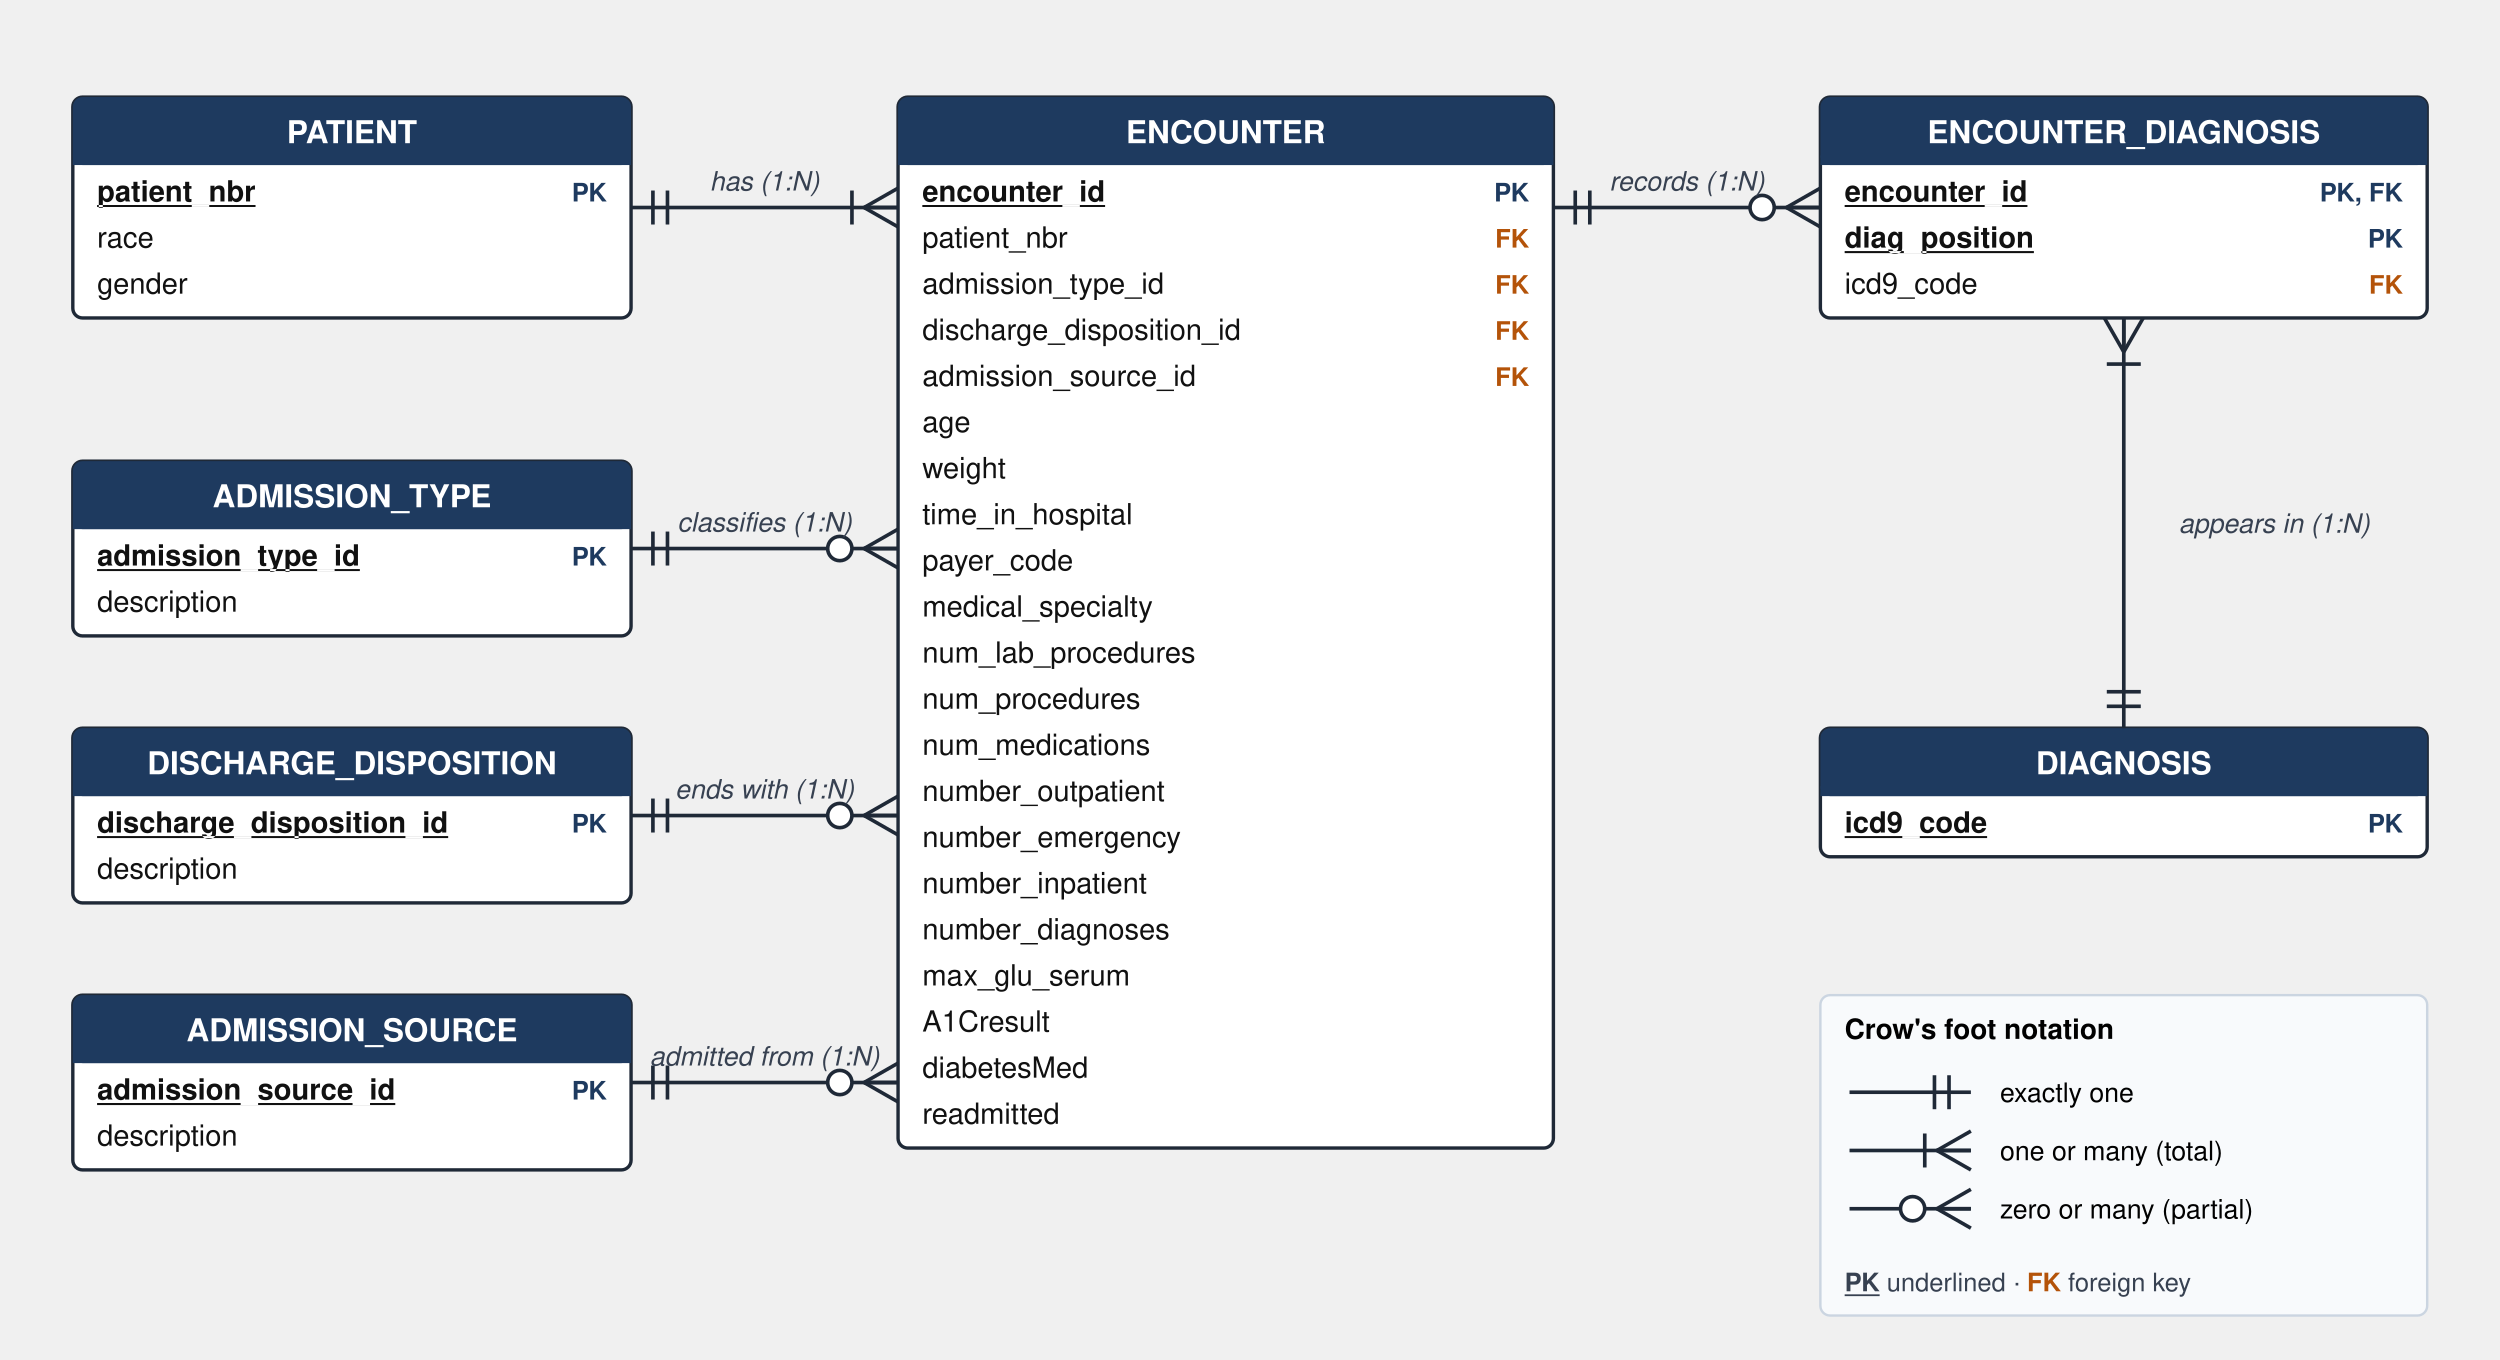
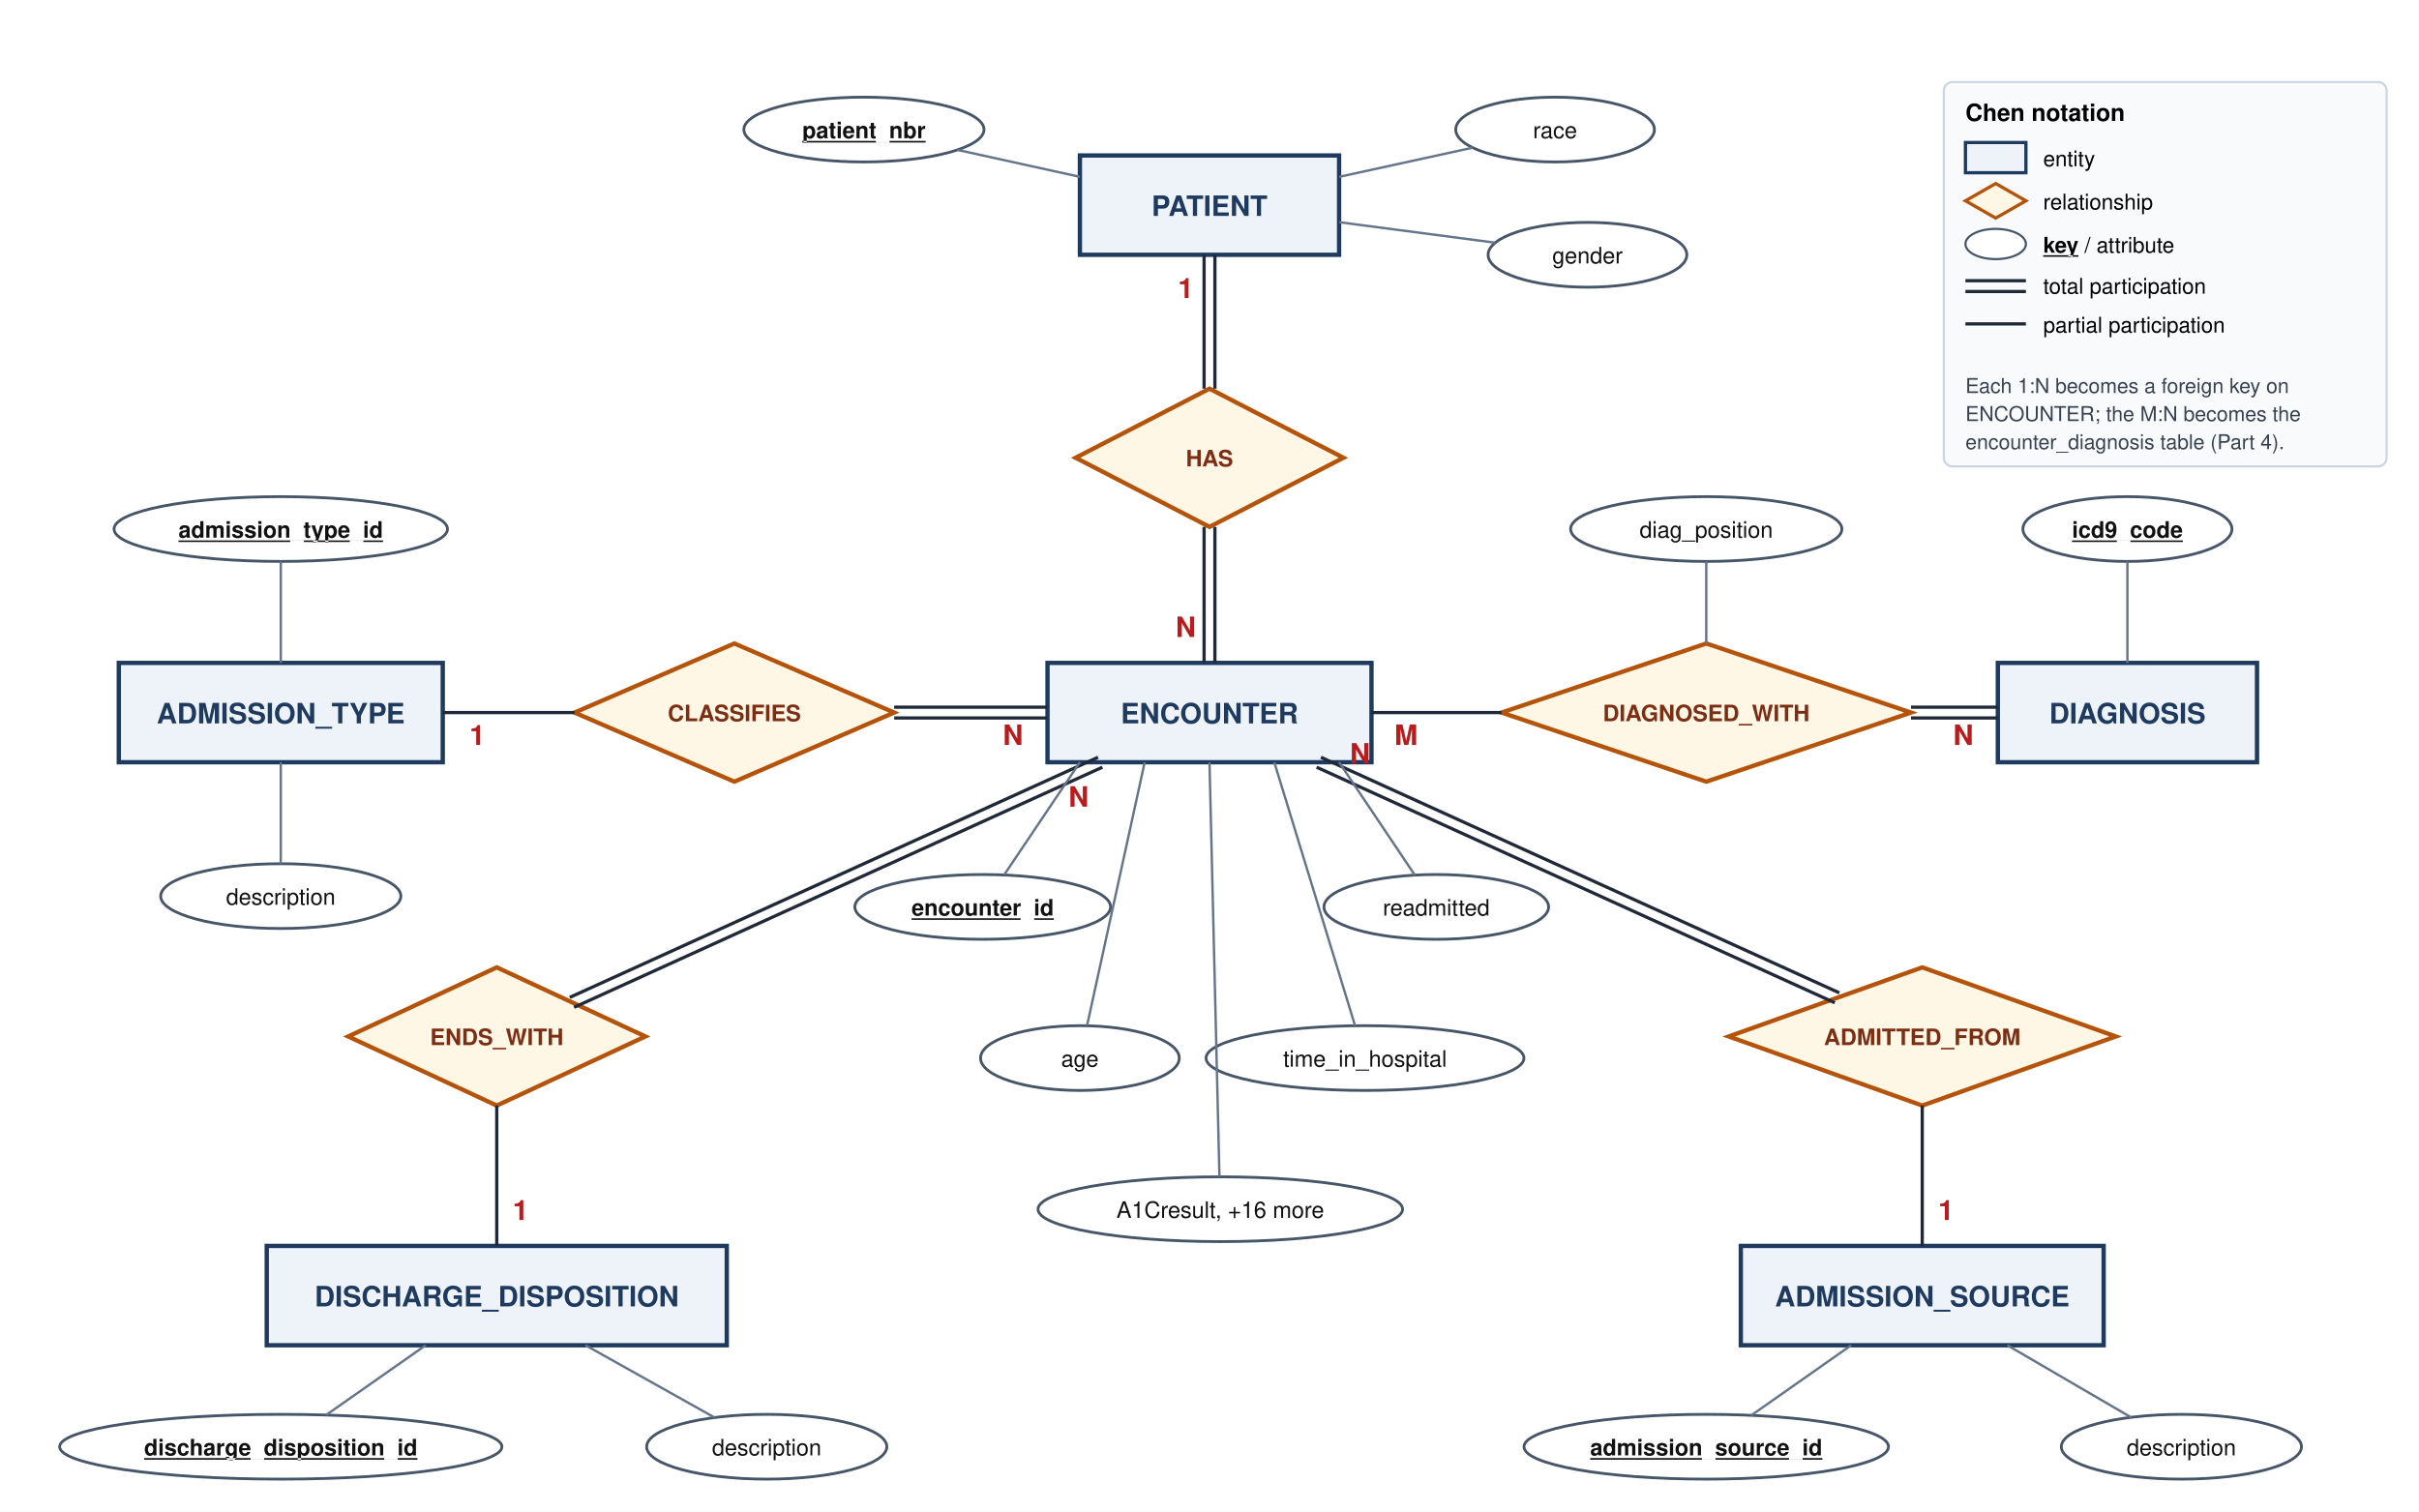
- <svg xmlns="http://www.w3.org/2000/svg" viewBox="0 0 1030 560" font-family="Helvetica, Arial, sans-serif">
-   <rect x="30" y="40" width="230" height="91" rx="4" fill="#fff" stroke="#1f2937" stroke-width="1.4" />
-   <rect x="30" y="40" width="230" height="28" rx="4" fill="#1e3a5f" />
-   <rect x="30" y="64" width="230" height="4" fill="#1e3a5f" />
-   <text x="145.0" y="59" text-anchor="middle" font-weight="700" font-size="13" fill="#fff">PATIENT</text>
-   <text x="40" y="83" font-size="12" font-weight="700" text-decoration="underline" fill="#111">patient_nbr</text>
-   <text x="250" y="83" text-anchor="end" font-size="10.5" fill="#1e3a5f" font-weight="700">PK</text>
-   <text x="40" y="102" font-size="12" fill="#111">race</text>
-   <text x="40" y="121" font-size="12" fill="#111">gender</text>
-   <rect x="30" y="190" width="230" height="72" rx="4" fill="#fff" stroke="#1f2937" stroke-width="1.4" />
-   <rect x="30" y="190" width="230" height="28" rx="4" fill="#1e3a5f" />
-   <rect x="30" y="214" width="230" height="4" fill="#1e3a5f" />
-   <text x="145.0" y="209" text-anchor="middle" font-weight="700" font-size="13" fill="#fff">ADMISSION_TYPE</text>
-   <text x="40" y="233" font-size="12" font-weight="700" text-decoration="underline" fill="#111">admission_type_id</text>
-   <text x="250" y="233" text-anchor="end" font-size="10.5" fill="#1e3a5f" font-weight="700">PK</text>
-   <text x="40" y="252" font-size="12" fill="#111">description</text>
-   <rect x="30" y="300" width="230" height="72" rx="4" fill="#fff" stroke="#1f2937" stroke-width="1.4" />
-   <rect x="30" y="300" width="230" height="28" rx="4" fill="#1e3a5f" />
-   <rect x="30" y="324" width="230" height="4" fill="#1e3a5f" />
-   <text x="145.0" y="319" text-anchor="middle" font-weight="700" font-size="13" fill="#fff">DISCHARGE_DISPOSITION</text>
-   <text x="40" y="343" font-size="12" font-weight="700" text-decoration="underline" fill="#111">discharge_disposition_id</text>
-   <text x="250" y="343" text-anchor="end" font-size="10.5" fill="#1e3a5f" font-weight="700">PK</text>
-   <text x="40" y="362" font-size="12" fill="#111">description</text>
-   <rect x="30" y="410" width="230" height="72" rx="4" fill="#fff" stroke="#1f2937" stroke-width="1.4" />
-   <rect x="30" y="410" width="230" height="28" rx="4" fill="#1e3a5f" />
-   <rect x="30" y="434" width="230" height="4" fill="#1e3a5f" />
-   <text x="145.0" y="429" text-anchor="middle" font-weight="700" font-size="13" fill="#fff">ADMISSION_SOURCE</text>
-   <text x="40" y="453" font-size="12" font-weight="700" text-decoration="underline" fill="#111">admission_source_id</text>
-   <text x="250" y="453" text-anchor="end" font-size="10.5" fill="#1e3a5f" font-weight="700">PK</text>
-   <text x="40" y="472" font-size="12" fill="#111">description</text>
-   <rect x="370" y="40" width="270" height="433" rx="4" fill="#fff" stroke="#1f2937" stroke-width="1.4" />
-   <rect x="370" y="40" width="270" height="28" rx="4" fill="#1e3a5f" />
-   <rect x="370" y="64" width="270" height="4" fill="#1e3a5f" />
-   <text x="505.0" y="59" text-anchor="middle" font-weight="700" font-size="13" fill="#fff">ENCOUNTER</text>
-   <text x="380" y="83" font-size="12" font-weight="700" text-decoration="underline" fill="#111">encounter_id</text>
-   <text x="630" y="83" text-anchor="end" font-size="10.5" fill="#1e3a5f" font-weight="700">PK</text>
-   <text x="380" y="102" font-size="12" fill="#111">patient_nbr</text>
-   <text x="630" y="102" text-anchor="end" font-size="10.5" fill="#b45309" font-weight="700">FK</text>
-   <text x="380" y="121" font-size="12" fill="#111">admission_type_id</text>
-   <text x="630" y="121" text-anchor="end" font-size="10.5" fill="#b45309" font-weight="700">FK</text>
-   <text x="380" y="140" font-size="12" fill="#111">discharge_disposition_id</text>
-   <text x="630" y="140" text-anchor="end" font-size="10.5" fill="#b45309" font-weight="700">FK</text>
-   <text x="380" y="159" font-size="12" fill="#111">admission_source_id</text>
-   <text x="630" y="159" text-anchor="end" font-size="10.5" fill="#b45309" font-weight="700">FK</text>
-   <text x="380" y="178" font-size="12" fill="#111">age</text>
-   <text x="380" y="197" font-size="12" fill="#111">weight</text>
-   <text x="380" y="216" font-size="12" fill="#111">time_in_hospital</text>
-   <text x="380" y="235" font-size="12" fill="#111">payer_code</text>
-   <text x="380" y="254" font-size="12" fill="#111">medical_specialty</text>
-   <text x="380" y="273" font-size="12" fill="#111">num_lab_procedures</text>
-   <text x="380" y="292" font-size="12" fill="#111">num_procedures</text>
-   <text x="380" y="311" font-size="12" fill="#111">num_medications</text>
-   <text x="380" y="330" font-size="12" fill="#111">number_outpatient</text>
-   <text x="380" y="349" font-size="12" fill="#111">number_emergency</text>
-   <text x="380" y="368" font-size="12" fill="#111">number_inpatient</text>
-   <text x="380" y="387" font-size="12" fill="#111">number_diagnoses</text>
-   <text x="380" y="406" font-size="12" fill="#111">max_glu_serum</text>
-   <text x="380" y="425" font-size="12" fill="#111">A1Cresult</text>
-   <text x="380" y="444" font-size="12" fill="#111">diabetesMed</text>
-   <text x="380" y="463" font-size="12" fill="#111">readmitted</text>
-   <rect x="750" y="40" width="250" height="91" rx="4" fill="#fff" stroke="#1f2937" stroke-width="1.4" />
-   <rect x="750" y="40" width="250" height="28" rx="4" fill="#1e3a5f" />
-   <rect x="750" y="64" width="250" height="4" fill="#1e3a5f" />
-   <text x="875.0" y="59" text-anchor="middle" font-weight="700" font-size="13" fill="#fff">ENCOUNTER_DIAGNOSIS</text>
-   <text x="760" y="83" font-size="12" font-weight="700" text-decoration="underline" fill="#111">encounter_id</text>
-   <text x="990" y="83" text-anchor="end" font-size="10.5" fill="#1e3a5f" font-weight="700">PK, FK</text>
-   <text x="760" y="102" font-size="12" font-weight="700" text-decoration="underline" fill="#111">diag_position</text>
-   <text x="990" y="102" text-anchor="end" font-size="10.5" fill="#1e3a5f" font-weight="700">PK</text>
-   <text x="760" y="121" font-size="12" fill="#111">icd9_code</text>
-   <text x="990" y="121" text-anchor="end" font-size="10.5" fill="#b45309" font-weight="700">FK</text>
-   <rect x="750" y="300" width="250" height="53" rx="4" fill="#fff" stroke="#1f2937" stroke-width="1.4" />
-   <rect x="750" y="300" width="250" height="28" rx="4" fill="#1e3a5f" />
-   <rect x="750" y="324" width="250" height="4" fill="#1e3a5f" />
-   <text x="875.0" y="319" text-anchor="middle" font-weight="700" font-size="13" fill="#fff">DIAGNOSIS</text>
-   <text x="760" y="343" font-size="12" font-weight="700" text-decoration="underline" fill="#111">icd9_code</text>
-   <text x="990" y="343" text-anchor="end" font-size="10.5" fill="#1e3a5f" font-weight="700">PK</text>
-   <line x1="260" y1="85.5" x2="370" y2="85.5" stroke="#1f2937" stroke-width="1.5" />
-   <line x1="269.0" y1="92.5" x2="269.0" y2="78.5" stroke="#1f2937" stroke-width="1.5" />
-   <line x1="275.0" y1="92.5" x2="275.0" y2="78.5" stroke="#1f2937" stroke-width="1.5" />
-   <line x1="356.0" y1="85.5" x2="370.0" y2="93.5" stroke="#1f2937" stroke-width="1.5" />
-   <line x1="356.0" y1="85.5" x2="370.0" y2="85.5" stroke="#1f2937" stroke-width="1.5" />
-   <line x1="356.0" y1="85.5" x2="370.0" y2="77.5" stroke="#1f2937" stroke-width="1.5" />
-   <line x1="351.0" y1="78.5" x2="351.0" y2="92.5" stroke="#1f2937" stroke-width="1.5" />
-   <text x="315.0" y="78.5" text-anchor="middle" font-size="11" font-style="italic" fill="#374151">has (1:N)</text>
-   <line x1="260" y1="226.0" x2="370" y2="226.0" stroke="#1f2937" stroke-width="1.5" />
-   <line x1="269.0" y1="233.0" x2="269.0" y2="219.0" stroke="#1f2937" stroke-width="1.5" />
-   <line x1="275.0" y1="233.0" x2="275.0" y2="219.0" stroke="#1f2937" stroke-width="1.5" />
-   <line x1="356.0" y1="226.0" x2="370.0" y2="234.0" stroke="#1f2937" stroke-width="1.5" />
-   <line x1="356.0" y1="226.0" x2="370.0" y2="226.0" stroke="#1f2937" stroke-width="1.5" />
-   <line x1="356.0" y1="226.0" x2="370.0" y2="218.0" stroke="#1f2937" stroke-width="1.5" />
-   <circle cx="346.0" cy="226.0" r="5" fill="#fff" stroke="#1f2937" stroke-width="1.5" />
-   <text x="315.0" y="219.0" text-anchor="middle" font-size="11" font-style="italic" fill="#374151">classifies (1:N)</text>
-   <line x1="260" y1="336.0" x2="370" y2="336.0" stroke="#1f2937" stroke-width="1.5" />
-   <line x1="269.0" y1="343.0" x2="269.0" y2="329.0" stroke="#1f2937" stroke-width="1.5" />
-   <line x1="275.0" y1="343.0" x2="275.0" y2="329.0" stroke="#1f2937" stroke-width="1.5" />
-   <line x1="356.0" y1="336.0" x2="370.0" y2="344.0" stroke="#1f2937" stroke-width="1.5" />
-   <line x1="356.0" y1="336.0" x2="370.0" y2="336.0" stroke="#1f2937" stroke-width="1.5" />
-   <line x1="356.0" y1="336.0" x2="370.0" y2="328.0" stroke="#1f2937" stroke-width="1.5" />
-   <circle cx="346.0" cy="336.0" r="5" fill="#fff" stroke="#1f2937" stroke-width="1.5" />
-   <text x="315.0" y="329.0" text-anchor="middle" font-size="11" font-style="italic" fill="#374151">ends with (1:N)</text>
-   <line x1="260" y1="446.0" x2="370" y2="446.0" stroke="#1f2937" stroke-width="1.5" />
-   <line x1="269.0" y1="453.0" x2="269.0" y2="439.0" stroke="#1f2937" stroke-width="1.5" />
-   <line x1="275.0" y1="453.0" x2="275.0" y2="439.0" stroke="#1f2937" stroke-width="1.5" />
-   <line x1="356.0" y1="446.0" x2="370.0" y2="454.0" stroke="#1f2937" stroke-width="1.5" />
-   <line x1="356.0" y1="446.0" x2="370.0" y2="446.0" stroke="#1f2937" stroke-width="1.5" />
-   <line x1="356.0" y1="446.0" x2="370.0" y2="438.0" stroke="#1f2937" stroke-width="1.5" />
-   <circle cx="346.0" cy="446.0" r="5" fill="#fff" stroke="#1f2937" stroke-width="1.5" />
-   <text x="315.0" y="439.0" text-anchor="middle" font-size="11" font-style="italic" fill="#374151">admitted from (1:N)</text>
-   <line x1="640" y1="85.5" x2="750" y2="85.5" stroke="#1f2937" stroke-width="1.5" />
-   <line x1="649.0" y1="92.5" x2="649.0" y2="78.5" stroke="#1f2937" stroke-width="1.5" />
-   <line x1="655.0" y1="92.5" x2="655.0" y2="78.5" stroke="#1f2937" stroke-width="1.5" />
-   <line x1="736.0" y1="85.5" x2="750.0" y2="93.5" stroke="#1f2937" stroke-width="1.5" />
-   <line x1="736.0" y1="85.5" x2="750.0" y2="85.5" stroke="#1f2937" stroke-width="1.5" />
-   <line x1="736.0" y1="85.5" x2="750.0" y2="77.5" stroke="#1f2937" stroke-width="1.5" />
-   <circle cx="726.0" cy="85.5" r="5" fill="#fff" stroke="#1f2937" stroke-width="1.5" />
-   <text x="695.0" y="78.5" text-anchor="middle" font-size="11" font-style="italic" fill="#374151">records (1:N)</text>
-   <line x1="875.0" y1="300" x2="875.0" y2="131" stroke="#1f2937" stroke-width="1.5" />
-   <line x1="882.0" y1="291.0" x2="868.0" y2="291.0" stroke="#1f2937" stroke-width="1.5" />
-   <line x1="882.0" y1="285.0" x2="868.0" y2="285.0" stroke="#1f2937" stroke-width="1.5" />
-   <line x1="875.0" y1="145.0" x2="883.0" y2="131.0" stroke="#1f2937" stroke-width="1.5" />
-   <line x1="875.0" y1="145.0" x2="875.0" y2="131.0" stroke="#1f2937" stroke-width="1.5" />
-   <line x1="875.0" y1="145.0" x2="867.0" y2="131.0" stroke="#1f2937" stroke-width="1.5" />
-   <line x1="868.0" y1="150.0" x2="882.0" y2="150.0" stroke="#1f2937" stroke-width="1.5" />
-   <text x="937.0" y="219.5" text-anchor="middle" font-size="11" font-style="italic" fill="#374151">appears in (1:N)</text>
-   <rect x="750" y="410" width="250" height="132" rx="4" fill="#f8fafc" stroke="#cbd5e1" />
-   <text x="760" y="428" font-size="11.5" font-weight="700">Crow's foot notation</text>
-   <line x1="762" y1="450" x2="812" y2="450" stroke="#1f2937" stroke-width="1.5" />
-   <line x1="803.0" y1="443.0" x2="803.0" y2="457.0" stroke="#1f2937" stroke-width="1.5" />
-   <line x1="797.0" y1="443.0" x2="797.0" y2="457.0" stroke="#1f2937" stroke-width="1.5" />
-   <text x="824" y="454" font-size="11">exactly one</text>
-   <line x1="762" y1="474" x2="812" y2="474" stroke="#1f2937" stroke-width="1.5" />
-   <line x1="798.0" y1="474.0" x2="812.0" y2="482.0" stroke="#1f2937" stroke-width="1.5" />
-   <line x1="798.0" y1="474.0" x2="812.0" y2="474.0" stroke="#1f2937" stroke-width="1.5" />
-   <line x1="798.0" y1="474.0" x2="812.0" y2="466.0" stroke="#1f2937" stroke-width="1.5" />
-   <line x1="793.0" y1="467.0" x2="793.0" y2="481.0" stroke="#1f2937" stroke-width="1.5" />
-   <text x="824" y="478" font-size="11">one or many (total)</text>
-   <line x1="762" y1="498" x2="812" y2="498" stroke="#1f2937" stroke-width="1.5" />
-   <line x1="798.0" y1="498.0" x2="812.0" y2="506.0" stroke="#1f2937" stroke-width="1.5" />
-   <line x1="798.0" y1="498.0" x2="812.0" y2="498.0" stroke="#1f2937" stroke-width="1.5" />
-   <line x1="798.0" y1="498.0" x2="812.0" y2="490.0" stroke="#1f2937" stroke-width="1.5" />
-   <circle cx="788.0" cy="498.0" r="5" fill="#fff" stroke="#1f2937" stroke-width="1.5" />
-   <text x="824" y="502" font-size="11">zero or many (partial)</text>
-   <text x="760" y="532" font-size="10.5" fill="#374151">
-     <tspan font-weight="700" text-decoration="underline">PK</tspan> underlined · <tspan fill="#b45309" font-weight="700">FK</tspan> foreign key</text>
+ <svg xmlns="http://www.w3.org/2000/svg" viewBox="0 0 1120 700" font-family="Helvetica, Arial, sans-serif">
+   <rect width="1120" height="700" fill="#fff" />
+   <rect x="485.0" y="307.0" width="150" height="46" fill="#eef3fa" stroke="#1e3a5f" stroke-width="2" />
+   <text x="560" y="335" text-anchor="middle" font-size="13" font-weight="700" fill="#1e3a5f">ENCOUNTER</text>
+   <rect x="500.0" y="72.0" width="120" height="46" fill="#eef3fa" stroke="#1e3a5f" stroke-width="2" />
+   <text x="560" y="100" text-anchor="middle" font-size="13" font-weight="700" fill="#1e3a5f">PATIENT</text>
+   <rect x="925.0" y="307.0" width="120" height="46" fill="#eef3fa" stroke="#1e3a5f" stroke-width="2" />
+   <text x="985" y="335" text-anchor="middle" font-size="13" font-weight="700" fill="#1e3a5f">DIAGNOSIS</text>
+   <rect x="55.0" y="307.0" width="150" height="46" fill="#eef3fa" stroke="#1e3a5f" stroke-width="2" />
+   <text x="130" y="335" text-anchor="middle" font-size="13" font-weight="700" fill="#1e3a5f">ADMISSION_TYPE</text>
+   <rect x="123.5" y="577.0" width="213" height="46" fill="#eef3fa" stroke="#1e3a5f" stroke-width="2" />
+   <text x="230" y="605" text-anchor="middle" font-size="13" font-weight="700" fill="#1e3a5f">DISCHARGE_DISPOSITION</text>
+   <rect x="806.0" y="577.0" width="168" height="46" fill="#eef3fa" stroke="#1e3a5f" stroke-width="2" />
+   <text x="890" y="605" text-anchor="middle" font-size="13" font-weight="700" fill="#1e3a5f">ADMISSION_SOURCE</text>
+   <polygon points="498,212 560,180 622,212 560,244" fill="#fff7e6" stroke="#b45309" stroke-width="2" />
+   <text x="560" y="216" text-anchor="middle" font-size="10.5" font-weight="700" fill="#7c2d12">HAS</text>
+   <polygon points="695.2,330 790,298 884.8,330 790,362" fill="#fff7e6" stroke="#b45309" stroke-width="2" />
+   <text x="790" y="334" text-anchor="middle" font-size="10.5" font-weight="700" fill="#7c2d12">DIAGNOSED_WITH</text>
+   <polygon points="266.0,330 340,298 414.0,330 340,362" fill="#fff7e6" stroke="#b45309" stroke-width="2" />
+   <text x="340" y="334" text-anchor="middle" font-size="10.5" font-weight="700" fill="#7c2d12">CLASSIFIES</text>
+   <polygon points="161.2,480 230,448 298.8,480 230,512" fill="#fff7e6" stroke="#b45309" stroke-width="2" />
+   <text x="230" y="484" text-anchor="middle" font-size="10.5" font-weight="700" fill="#7c2d12">ENDS_WITH</text>
+   <polygon points="800.4,480 890,448 979.6,480 890,512" fill="#fff7e6" stroke="#b45309" stroke-width="2" />
+   <text x="890" y="484" text-anchor="middle" font-size="10.5" font-weight="700" fill="#7c2d12">ADMITTED_FROM</text>
+   <line x1="557.5" y1="118.0" x2="557.5" y2="180.0" stroke="#1f2937" stroke-width="1.5" />
+   <line x1="562.5" y1="118.0" x2="562.5" y2="180.0" stroke="#1f2937" stroke-width="1.5" />
+   <text x="549.0" y="138.0" text-anchor="middle" font-size="13" font-weight="700" fill="#b91c1c">1</text>
+   <line x1="557.5" y1="244.0" x2="557.5" y2="307.0" stroke="#1f2937" stroke-width="1.5" />
+   <line x1="562.5" y1="244.0" x2="562.5" y2="307.0" stroke="#1f2937" stroke-width="1.5" />
+   <text x="549.0" y="295.0" text-anchor="middle" font-size="13" font-weight="700" fill="#b91c1c">N</text>
+   <line x1="205.0" y1="330.0" x2="266.0" y2="330.0" stroke="#1f2937" stroke-width="1.5" />
+   <text x="221.0" y="345.0" text-anchor="middle" font-size="13" font-weight="700" fill="#b91c1c">1</text>
+   <line x1="414.0" y1="332.5" x2="485.0" y2="332.5" stroke="#1f2937" stroke-width="1.5" />
+   <line x1="414.0" y1="327.5" x2="485.0" y2="327.5" stroke="#1f2937" stroke-width="1.5" />
+   <text x="469.0" y="345.0" text-anchor="middle" font-size="13" font-weight="700" fill="#b91c1c">N</text>
+   <line x1="230.0" y1="577.0" x2="230.0" y2="512.0" stroke="#1f2937" stroke-width="1.5" />
+   <text x="241.0" y="565.0" text-anchor="middle" font-size="13" font-weight="700" fill="#b91c1c">1</text>
+   <line x1="265.8" y1="466.5" x2="510.4" y2="355.3" stroke="#1f2937" stroke-width="1.5" />
+   <line x1="263.8" y1="461.9" x2="508.4" y2="350.7" stroke="#1f2937" stroke-width="1.5" />
+   <text x="499.4" y="373.6" text-anchor="middle" font-size="13" font-weight="700" fill="#b91c1c">N</text>
+   <line x1="890.0" y1="577.0" x2="890.0" y2="512.0" stroke="#1f2937" stroke-width="1.5" />
+   <text x="901.0" y="565.0" text-anchor="middle" font-size="13" font-weight="700" fill="#b91c1c">1</text>
+   <line x1="851.6" y1="459.8" x2="611.6" y2="350.7" stroke="#1f2937" stroke-width="1.5" />
+   <line x1="849.5" y1="464.4" x2="609.6" y2="355.3" stroke="#1f2937" stroke-width="1.5" />
+   <text x="629.7" y="353.6" text-anchor="middle" font-size="13" font-weight="700" fill="#b91c1c">N</text>
+   <line x1="635.0" y1="330.0" x2="695.2" y2="330.0" stroke="#1f2937" stroke-width="1.5" />
+   <text x="651.0" y="345.0" text-anchor="middle" font-size="13" font-weight="700" fill="#b91c1c">M</text>
+   <line x1="884.8" y1="332.5" x2="925.0" y2="332.5" stroke="#1f2937" stroke-width="1.5" />
+   <line x1="884.8" y1="327.5" x2="925.0" y2="327.5" stroke="#1f2937" stroke-width="1.5" />
+   <text x="909.0" y="345.0" text-anchor="middle" font-size="13" font-weight="700" fill="#b91c1c">N</text>
+   <ellipse cx="400" cy="60" rx="55.6" ry="15" fill="#fff" stroke="#475569" stroke-width="1.3" />
+   <text x="400" y="64" text-anchor="middle" font-size="10.5" text-decoration="underline" font-weight="700" fill="#111">patient_nbr</text>
+   <line x1="443.2" y1="69.4" x2="500.0" y2="81.9" stroke="#64748b" stroke-width="1.1" />
+   <ellipse cx="720" cy="60" rx="46" ry="15" fill="#fff" stroke="#475569" stroke-width="1.3" />
+   <text x="720" y="64" text-anchor="middle" font-size="10.5" fill="#111">race</text>
+   <line x1="681.8" y1="68.4" x2="620.0" y2="81.9" stroke="#64748b" stroke-width="1.1" />
+   <ellipse cx="735" cy="118" rx="46" ry="15" fill="#fff" stroke="#475569" stroke-width="1.3" />
+   <text x="735" y="122" text-anchor="middle" font-size="10.5" fill="#111">gender</text>
+   <line x1="692.3" y1="112.4" x2="620.0" y2="102.9" stroke="#64748b" stroke-width="1.1" />
+   <ellipse cx="130" cy="245" rx="77.2" ry="15" fill="#fff" stroke="#475569" stroke-width="1.3" />
+   <text x="130" y="249" text-anchor="middle" font-size="10.5" text-decoration="underline" font-weight="700" fill="#111">admission_type_id</text>
+   <line x1="130.0" y1="260.0" x2="130.0" y2="307.0" stroke="#64748b" stroke-width="1.1" />
+   <ellipse cx="130" cy="415" rx="55.6" ry="15" fill="#fff" stroke="#475569" stroke-width="1.3" />
+   <text x="130" y="419" text-anchor="middle" font-size="10.5" fill="#111">description</text>
+   <line x1="130.0" y1="400.0" x2="130.0" y2="353.0" stroke="#64748b" stroke-width="1.1" />
+   <ellipse cx="130" cy="670" rx="102.4" ry="15" fill="#fff" stroke="#475569" stroke-width="1.3" />
+   <text x="130" y="674" text-anchor="middle" font-size="10.5" text-decoration="underline" font-weight="700" fill="#111">discharge_disposition_id</text>
+   <line x1="151.0" y1="655.3" x2="197.1" y2="623.0" stroke="#64748b" stroke-width="1.1" />
+   <ellipse cx="355" cy="670" rx="55.6" ry="15" fill="#fff" stroke="#475569" stroke-width="1.3" />
+   <text x="355" y="674" text-anchor="middle" font-size="10.5" fill="#111">description</text>
+   <line x1="330.9" y1="656.5" x2="271.1" y2="623.0" stroke="#64748b" stroke-width="1.1" />
+   <ellipse cx="790" cy="670" rx="84.4" ry="15" fill="#fff" stroke="#475569" stroke-width="1.3" />
+   <text x="790" y="674" text-anchor="middle" font-size="10.5" text-decoration="underline" font-weight="700" fill="#111">admission_source_id</text>
+   <line x1="810.8" y1="655.5" x2="857.1" y2="623.0" stroke="#64748b" stroke-width="1.1" />
+   <ellipse cx="1010" cy="670" rx="55.6" ry="15" fill="#fff" stroke="#475569" stroke-width="1.3" />
+   <text x="1010" y="674" text-anchor="middle" font-size="10.5" fill="#111">description</text>
+   <line x1="986.7" y1="656.4" x2="929.4" y2="623.0" stroke="#64748b" stroke-width="1.1" />
+   <ellipse cx="985" cy="245" rx="48.4" ry="15" fill="#fff" stroke="#475569" stroke-width="1.3" />
+   <text x="985" y="249" text-anchor="middle" font-size="10.5" text-decoration="underline" font-weight="700" fill="#111">icd9_code</text>
+   <line x1="985.0" y1="260.0" x2="985.0" y2="307.0" stroke="#64748b" stroke-width="1.1" />
+   <ellipse cx="790" cy="245" rx="62.8" ry="15" fill="#fff" stroke="#475569" stroke-width="1.3" />
+   <text x="790" y="249" text-anchor="middle" font-size="10.5" fill="#111">diag_position</text>
+   <line x1="790.0" y1="260.0" x2="790.0" y2="298.0" stroke="#64748b" stroke-width="1.1" />
+   <ellipse cx="455" cy="420" rx="59.2" ry="15" fill="#fff" stroke="#475569" stroke-width="1.3" />
+   <text x="455" y="424" text-anchor="middle" font-size="10.5" text-decoration="underline" font-weight="700" fill="#111">encounter_id</text>
+   <line x1="464.9" y1="405.2" x2="500" y2="353" stroke="#64748b" stroke-width="1.1" />
+   <ellipse cx="665" cy="420" rx="52.0" ry="15" fill="#fff" stroke="#475569" stroke-width="1.3" />
+   <text x="665" y="424" text-anchor="middle" font-size="10.5" fill="#111">readmitted</text>
+   <line x1="655.1" y1="405.3" x2="620" y2="353" stroke="#64748b" stroke-width="1.1" />
+   <ellipse cx="500" cy="490" rx="46" ry="15" fill="#fff" stroke="#475569" stroke-width="1.3" />
+   <text x="500" y="494" text-anchor="middle" font-size="10.5" fill="#111">age</text>
+   <line x1="503.3" y1="475.0" x2="530" y2="353" stroke="#64748b" stroke-width="1.1" />
+   <ellipse cx="632" cy="490" rx="73.6" ry="15" fill="#fff" stroke="#475569" stroke-width="1.3" />
+   <text x="632" y="494" text-anchor="middle" font-size="10.5" fill="#111">time_in_hospital</text>
+   <line x1="627.4" y1="475.0" x2="590" y2="353" stroke="#64748b" stroke-width="1.1" />
+   <ellipse cx="565" cy="560" rx="84.4" ry="15" fill="#fff" stroke="#475569" stroke-width="1.3" />
+   <text x="565" y="564" text-anchor="middle" font-size="10.5" fill="#111">A1Cresult, +16 more</text>
+   <line x1="564.6" y1="545.0" x2="560" y2="353" stroke="#64748b" stroke-width="1.1" />
+   <rect x="900" y="38" width="205" height="178" rx="4" fill="#f8fafc" stroke="#cbd5e1" />
+   <text x="910" y="56" font-size="11" font-weight="700">Chen notation</text>
+   <rect x="910" y="66" width="28" height="14" fill="#eef3fa" stroke="#1e3a5f" stroke-width="1.5" />
+   <text x="946" y="77" font-size="10">entity</text>
+   <polygon points="910,93 924,85 938,93 924,101" fill="#fff7e6" stroke="#b45309" stroke-width="1.5" />
+   <text x="946" y="97" font-size="10">relationship</text>
+   <ellipse cx="924" cy="113" rx="14" ry="7" fill="#fff" stroke="#475569" />
+   <text x="946" y="117" font-size="10">
+     <tspan text-decoration="underline" font-weight="700">key</tspan> / attribute</text>
+   <line x1="910" y1="130" x2="938" y2="130" stroke="#1f2937" stroke-width="1.5" />
+   <line x1="910" y1="135" x2="938" y2="135" stroke="#1f2937" stroke-width="1.5" />
+   <text x="946" y="136" font-size="10">total participation</text>
+   <line x1="910" y1="150" x2="938" y2="150" stroke="#1f2937" stroke-width="1.5" />
+   <text x="946" y="154" font-size="10">partial participation</text>
+   <text x="910" y="182" font-size="9.5" fill="#374151">Each 1:N becomes a foreign key on</text>
+   <text x="910" y="195" font-size="9.5" fill="#374151">ENCOUNTER; the M:N becomes the</text>
+   <text x="910" y="208" font-size="9.5" fill="#374151">encounter_diagnosis table (Part 4).</text>
</svg>
